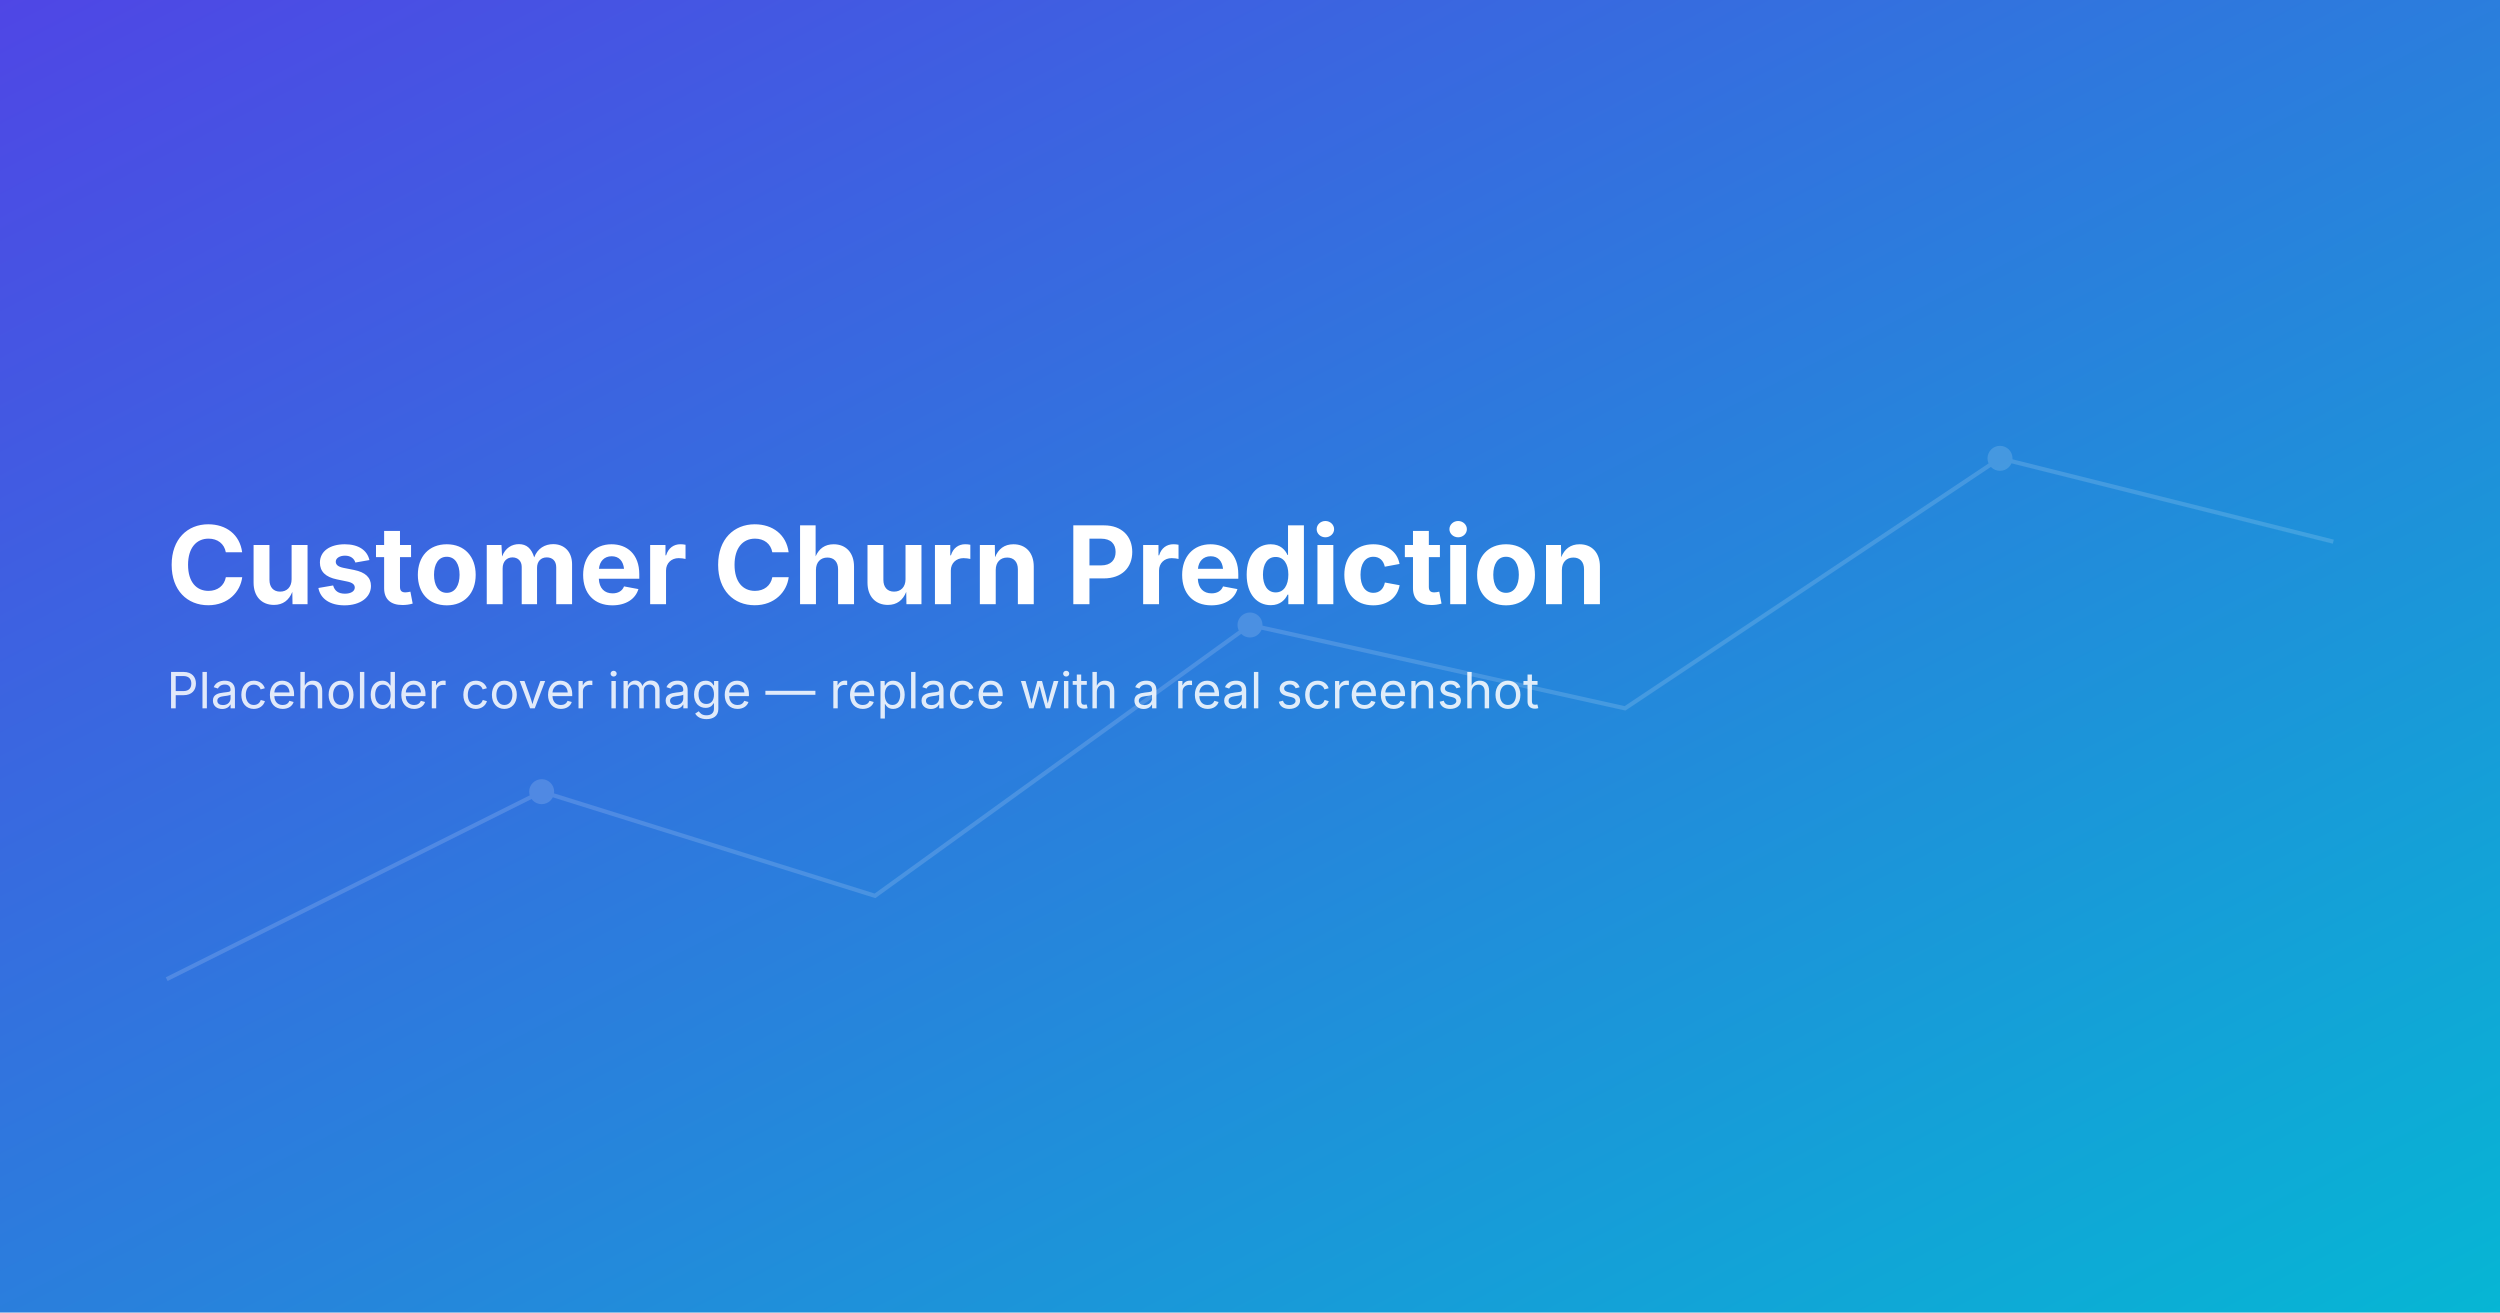
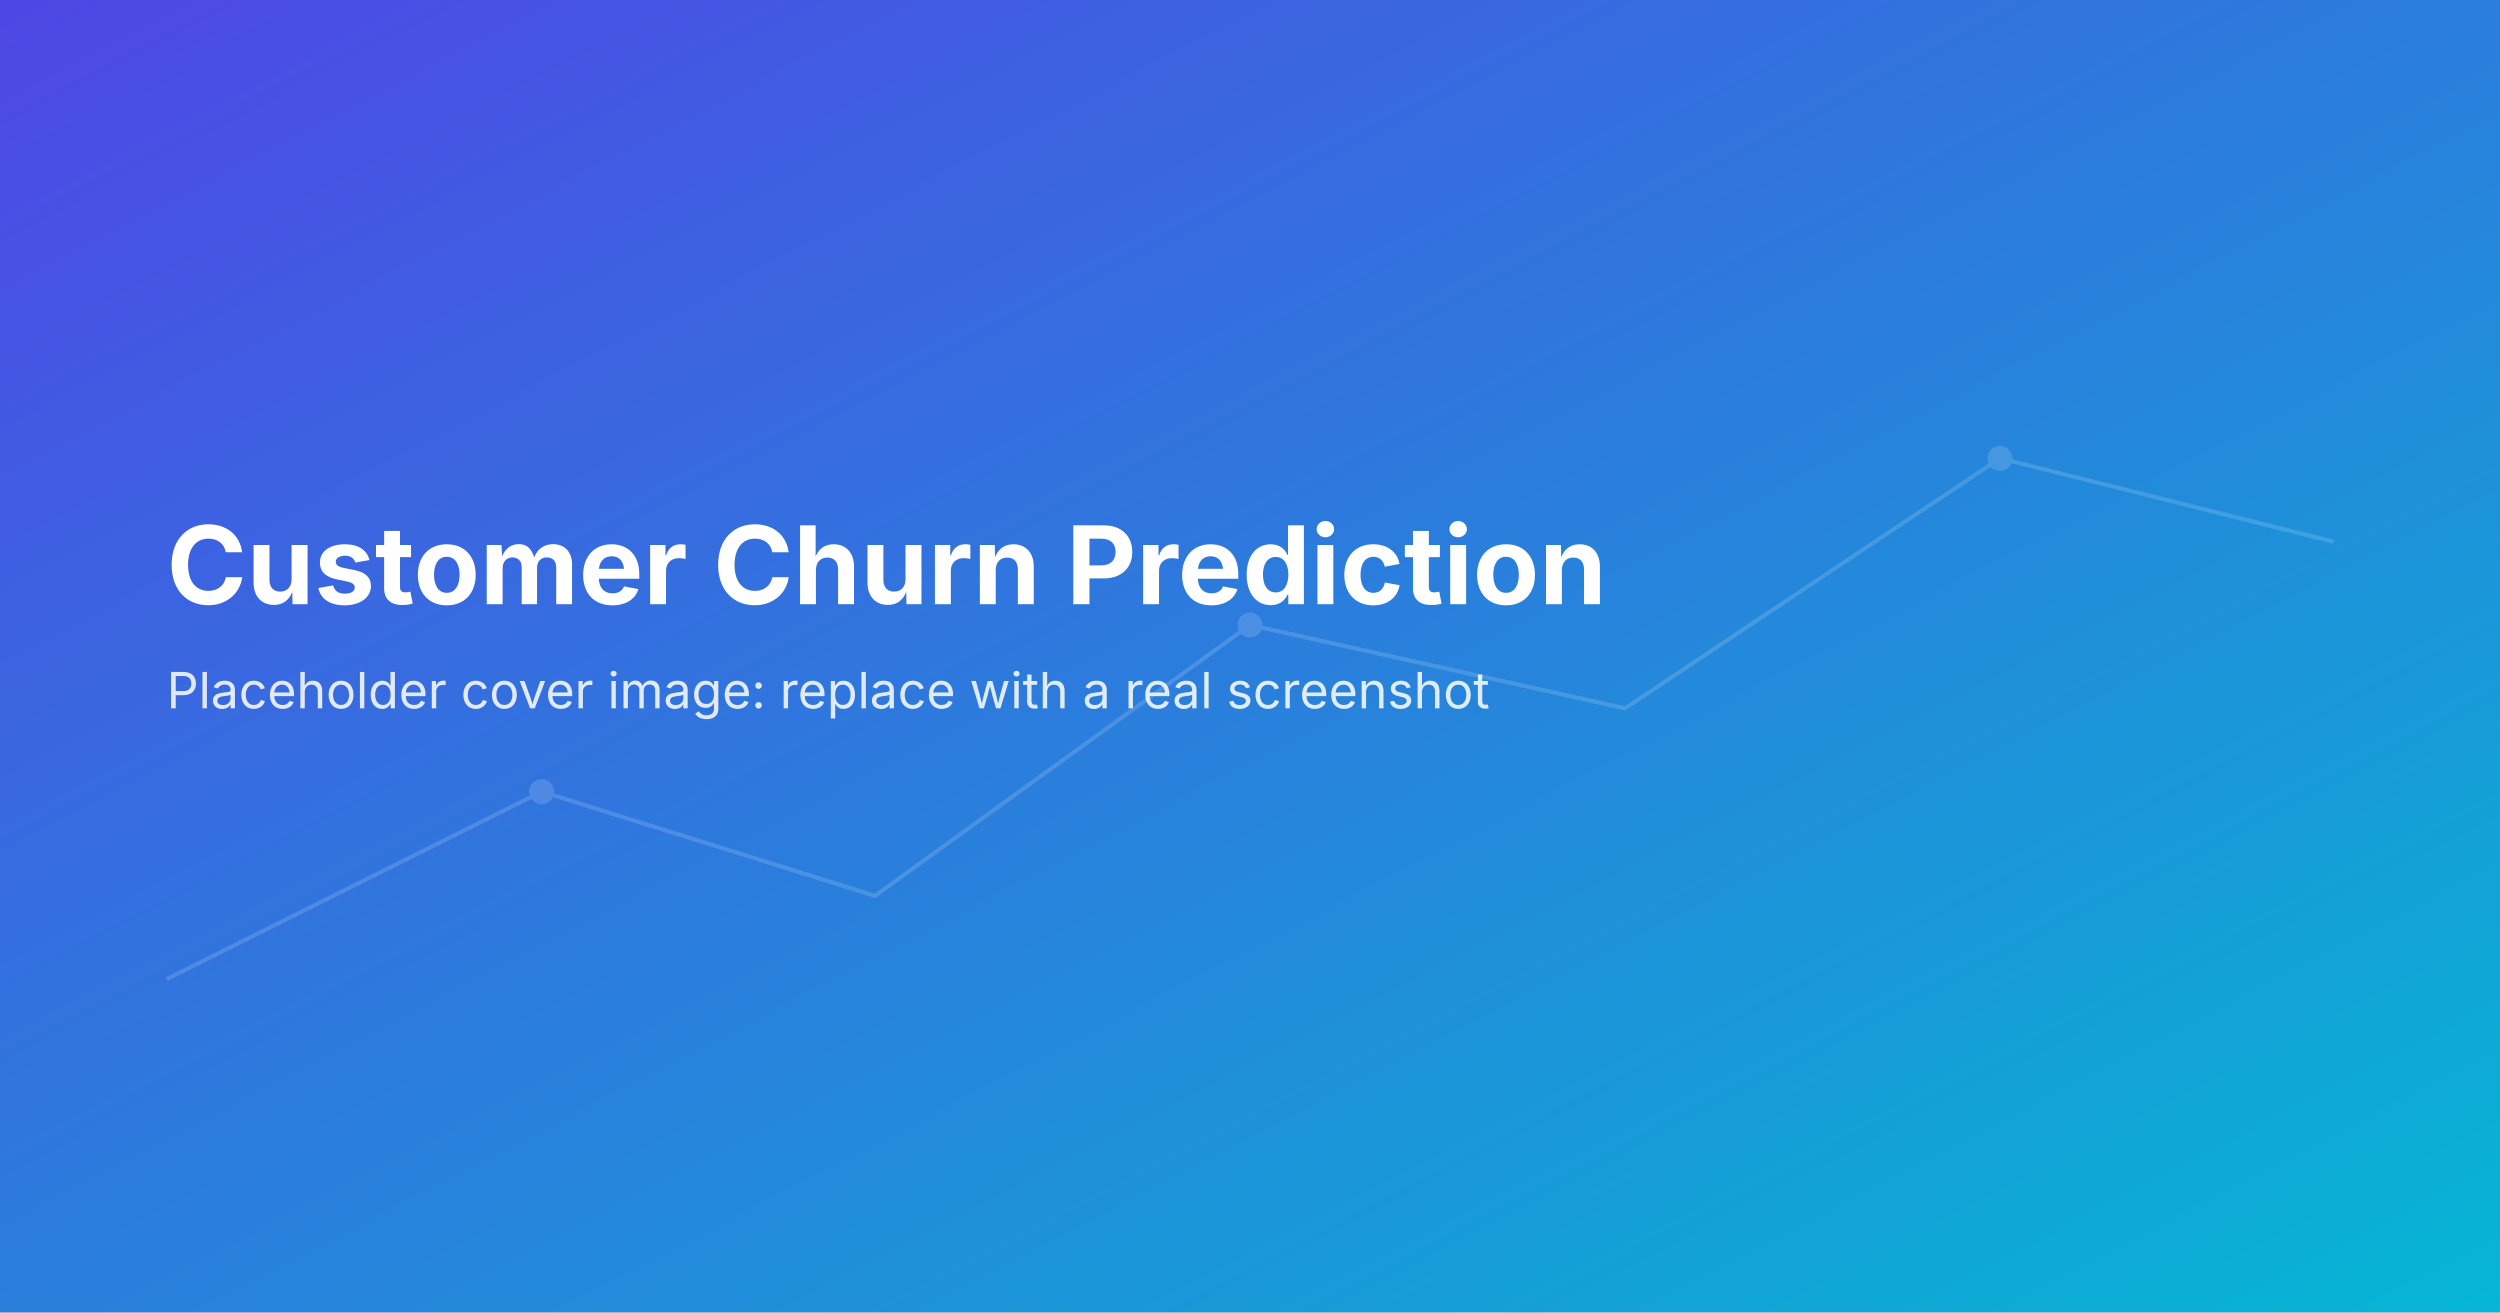
<svg xmlns="http://www.w3.org/2000/svg" width="1200" height="630" viewBox="0 0 1200 630">
  <defs>
    <linearGradient id="bg" x1="0" y1="0" x2="1" y2="1">
      <stop offset="0%" stop-color="#4f46e5" />
      <stop offset="100%" stop-color="#06b6d4" />
    </linearGradient>
  </defs>
  <rect width="1200" height="630" fill="url(#bg)" />
  <g opacity="0.15" stroke="white" stroke-width="2" fill="none">
    <polyline points="80,470 260,380 420,430 600,300 780,340 960,220 1120,260" />
    <circle cx="260" cy="380" r="6" fill="white" stroke="none" />
    <circle cx="600" cy="300" r="6" fill="white" stroke="none" />
    <circle cx="960" cy="220" r="6" fill="white" stroke="none" />
  </g>
  <text x="80" y="290" font-family="Inter, system-ui, sans-serif" font-size="52" font-weight="700" fill="white">Customer Churn Prediction</text>
-   <text x="80" y="340" font-family="Inter, system-ui, sans-serif" font-size="24" fill="rgba(255,255,255,0.85)">Placeholder cover image — replace with a real screenshot</text>
+   <text x="80" y="340" font-family="Inter, system-ui, sans-serif" font-size="24" fill="rgba(255,255,255,0.85)">Placeholder cover image: replace with a real screenshot</text>
</svg>
